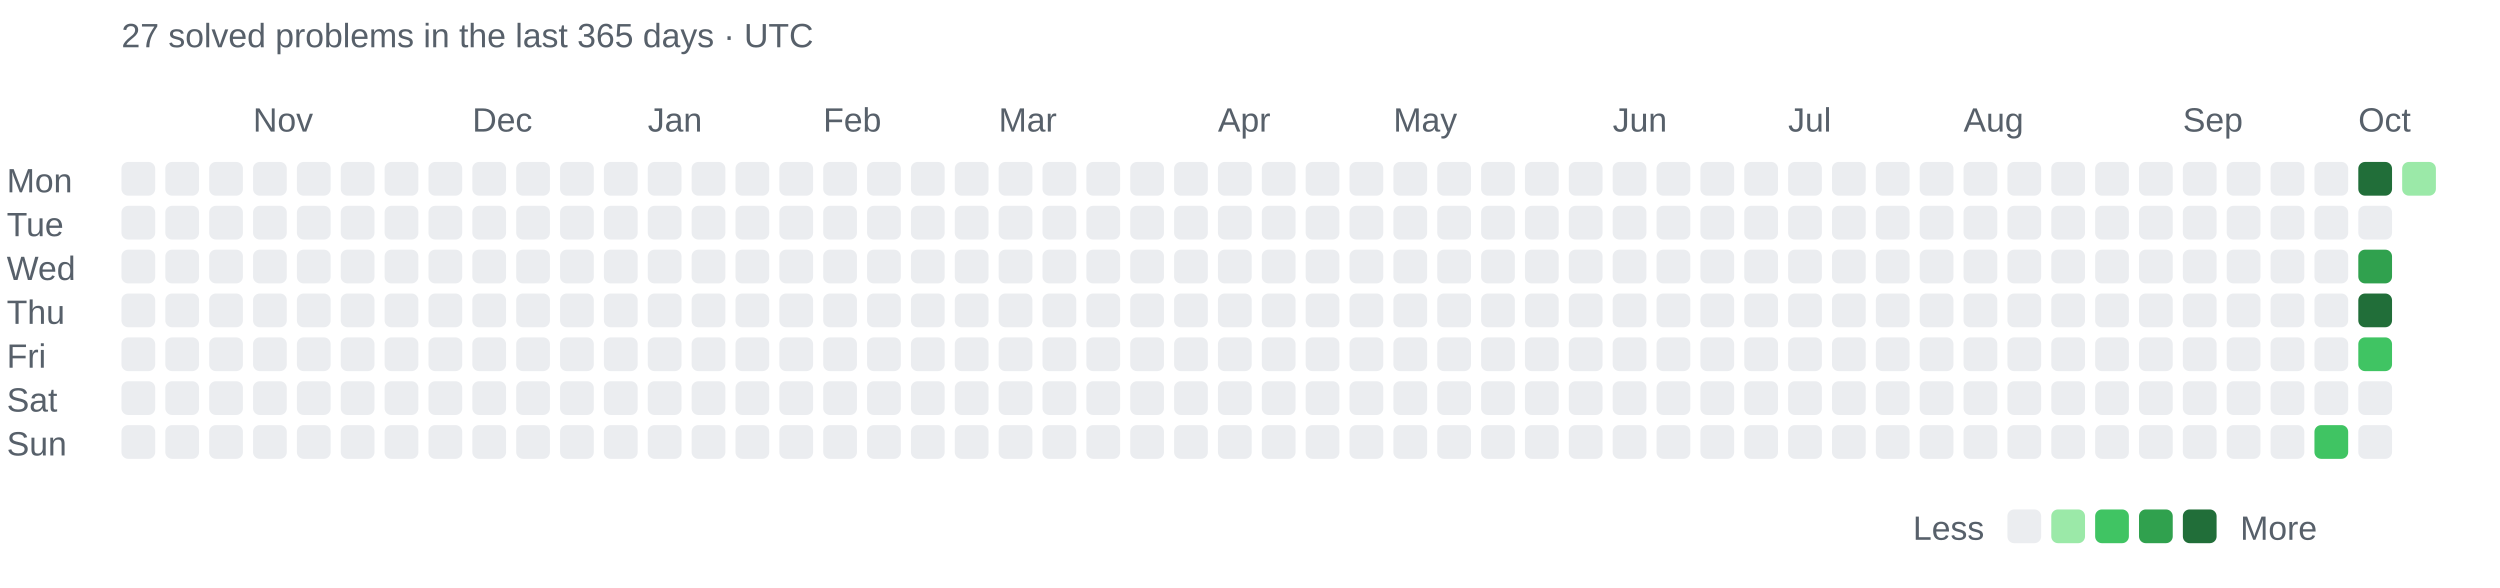
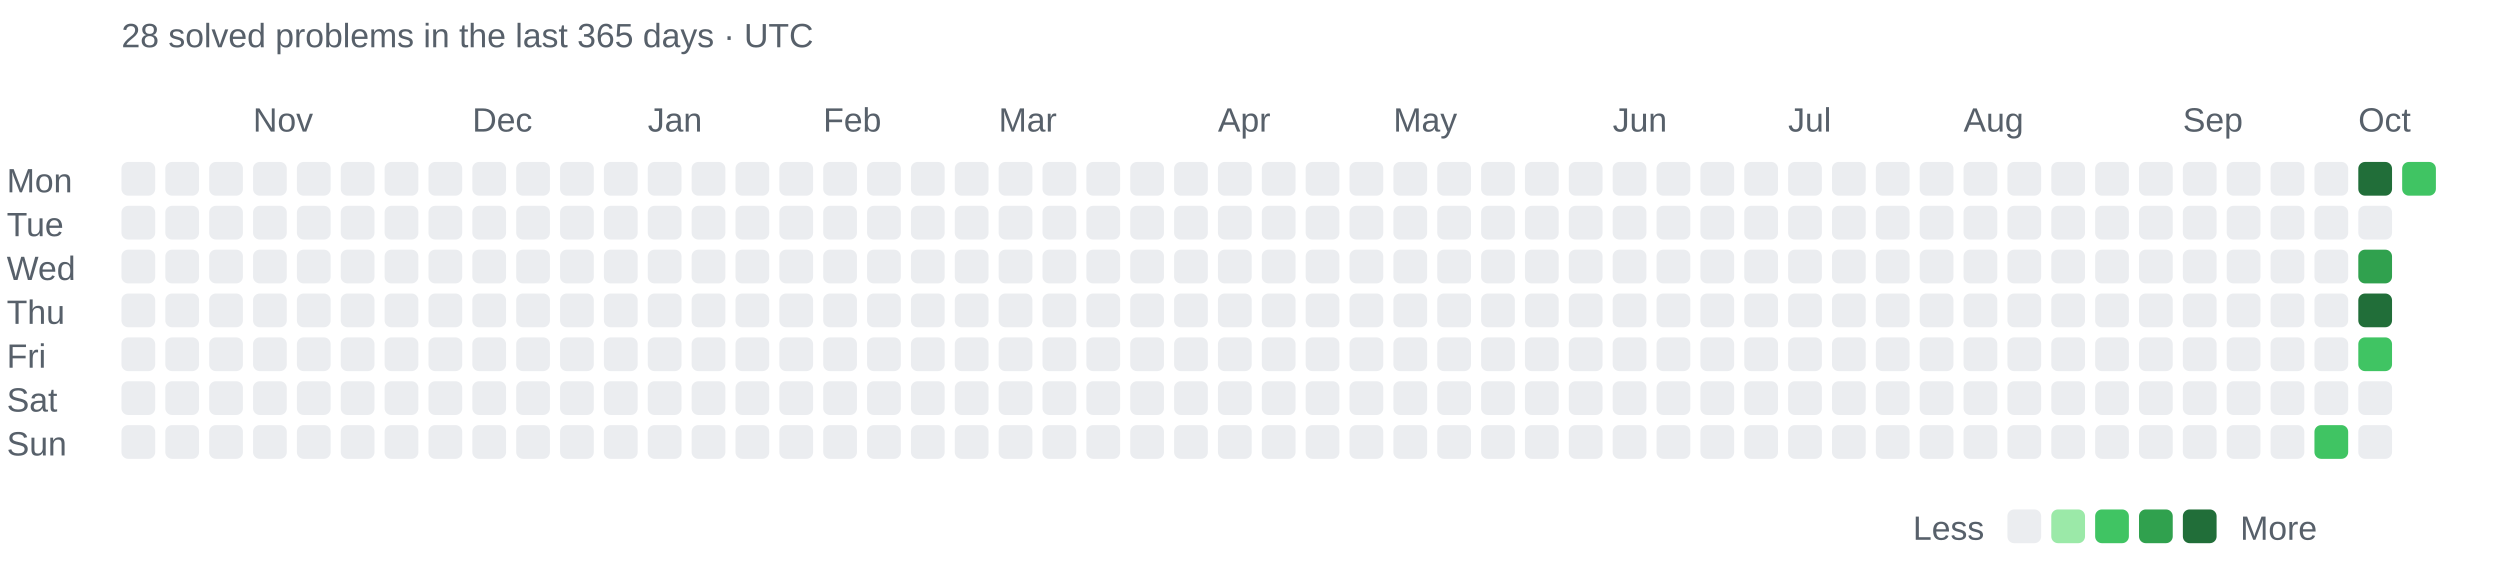
<svg xmlns="http://www.w3.org/2000/svg" width="741" height="174" viewBox="0 0 741 174" role="img" aria-labelledby="title description">
  <g font-family="Arial, sans-serif" font-size="10" fill="#57606a">
-     <text x="36" y="14">27 solved problems in the last 365 days · UTC</text>
+     <text x="36" y="14">28 solved problems in the last 365 days · UTC</text>
    <text x="2" y="57">Mon</text>
    <text x="2" y="70">Tue</text>
    <text x="2" y="83">Wed</text>
    <text x="2" y="96">Thu</text>
    <text x="2" y="109">Fri</text>
    <text x="2" y="122">Sat</text>
    <text x="2" y="135">Sun</text>
    <rect x="36" y="48" width="10" height="10" rx="2" fill="#ebedf0" data-date="2025-10-06" data-count="0" />
    <rect x="36" y="61" width="10" height="10" rx="2" fill="#ebedf0" data-date="2025-10-07" data-count="0" />
    <rect x="36" y="74" width="10" height="10" rx="2" fill="#ebedf0" data-date="2025-10-08" data-count="0" />
    <rect x="36" y="87" width="10" height="10" rx="2" fill="#ebedf0" data-date="2025-10-09" data-count="0" />
    <rect x="36" y="100" width="10" height="10" rx="2" fill="#ebedf0" data-date="2025-10-10" data-count="0" />
    <rect x="36" y="113" width="10" height="10" rx="2" fill="#ebedf0" data-date="2025-10-11" data-count="0" />
    <rect x="36" y="126" width="10" height="10" rx="2" fill="#ebedf0" data-date="2025-10-12" data-count="0" />
    <rect x="49" y="48" width="10" height="10" rx="2" fill="#ebedf0" data-date="2025-10-13" data-count="0" />
    <rect x="49" y="61" width="10" height="10" rx="2" fill="#ebedf0" data-date="2025-10-14" data-count="0" />
    <rect x="49" y="74" width="10" height="10" rx="2" fill="#ebedf0" data-date="2025-10-15" data-count="0" />
    <rect x="49" y="87" width="10" height="10" rx="2" fill="#ebedf0" data-date="2025-10-16" data-count="0" />
    <rect x="49" y="100" width="10" height="10" rx="2" fill="#ebedf0" data-date="2025-10-17" data-count="0" />
    <rect x="49" y="113" width="10" height="10" rx="2" fill="#ebedf0" data-date="2025-10-18" data-count="0" />
    <rect x="49" y="126" width="10" height="10" rx="2" fill="#ebedf0" data-date="2025-10-19" data-count="0" />
    <rect x="62" y="48" width="10" height="10" rx="2" fill="#ebedf0" data-date="2025-10-20" data-count="0" />
    <rect x="62" y="61" width="10" height="10" rx="2" fill="#ebedf0" data-date="2025-10-21" data-count="0" />
    <rect x="62" y="74" width="10" height="10" rx="2" fill="#ebedf0" data-date="2025-10-22" data-count="0" />
    <rect x="62" y="87" width="10" height="10" rx="2" fill="#ebedf0" data-date="2025-10-23" data-count="0" />
    <rect x="62" y="100" width="10" height="10" rx="2" fill="#ebedf0" data-date="2025-10-24" data-count="0" />
    <rect x="62" y="113" width="10" height="10" rx="2" fill="#ebedf0" data-date="2025-10-25" data-count="0" />
    <rect x="62" y="126" width="10" height="10" rx="2" fill="#ebedf0" data-date="2025-10-26" data-count="0" />
    <rect x="75" y="48" width="10" height="10" rx="2" fill="#ebedf0" data-date="2025-10-27" data-count="0" />
    <rect x="75" y="61" width="10" height="10" rx="2" fill="#ebedf0" data-date="2025-10-28" data-count="0" />
    <rect x="75" y="74" width="10" height="10" rx="2" fill="#ebedf0" data-date="2025-10-29" data-count="0" />
    <rect x="75" y="87" width="10" height="10" rx="2" fill="#ebedf0" data-date="2025-10-30" data-count="0" />
    <rect x="75" y="100" width="10" height="10" rx="2" fill="#ebedf0" data-date="2025-10-31" data-count="0" />
    <text x="75" y="39">Nov</text>
    <rect x="75" y="113" width="10" height="10" rx="2" fill="#ebedf0" data-date="2025-11-01" data-count="0" />
    <rect x="75" y="126" width="10" height="10" rx="2" fill="#ebedf0" data-date="2025-11-02" data-count="0" />
    <rect x="88" y="48" width="10" height="10" rx="2" fill="#ebedf0" data-date="2025-11-03" data-count="0" />
    <rect x="88" y="61" width="10" height="10" rx="2" fill="#ebedf0" data-date="2025-11-04" data-count="0" />
    <rect x="88" y="74" width="10" height="10" rx="2" fill="#ebedf0" data-date="2025-11-05" data-count="0" />
    <rect x="88" y="87" width="10" height="10" rx="2" fill="#ebedf0" data-date="2025-11-06" data-count="0" />
    <rect x="88" y="100" width="10" height="10" rx="2" fill="#ebedf0" data-date="2025-11-07" data-count="0" />
    <rect x="88" y="113" width="10" height="10" rx="2" fill="#ebedf0" data-date="2025-11-08" data-count="0" />
    <rect x="88" y="126" width="10" height="10" rx="2" fill="#ebedf0" data-date="2025-11-09" data-count="0" />
    <rect x="101" y="48" width="10" height="10" rx="2" fill="#ebedf0" data-date="2025-11-10" data-count="0" />
    <rect x="101" y="61" width="10" height="10" rx="2" fill="#ebedf0" data-date="2025-11-11" data-count="0" />
    <rect x="101" y="74" width="10" height="10" rx="2" fill="#ebedf0" data-date="2025-11-12" data-count="0" />
    <rect x="101" y="87" width="10" height="10" rx="2" fill="#ebedf0" data-date="2025-11-13" data-count="0" />
    <rect x="101" y="100" width="10" height="10" rx="2" fill="#ebedf0" data-date="2025-11-14" data-count="0" />
    <rect x="101" y="113" width="10" height="10" rx="2" fill="#ebedf0" data-date="2025-11-15" data-count="0" />
    <rect x="101" y="126" width="10" height="10" rx="2" fill="#ebedf0" data-date="2025-11-16" data-count="0" />
    <rect x="114" y="48" width="10" height="10" rx="2" fill="#ebedf0" data-date="2025-11-17" data-count="0" />
    <rect x="114" y="61" width="10" height="10" rx="2" fill="#ebedf0" data-date="2025-11-18" data-count="0" />
    <rect x="114" y="74" width="10" height="10" rx="2" fill="#ebedf0" data-date="2025-11-19" data-count="0" />
    <rect x="114" y="87" width="10" height="10" rx="2" fill="#ebedf0" data-date="2025-11-20" data-count="0" />
    <rect x="114" y="100" width="10" height="10" rx="2" fill="#ebedf0" data-date="2025-11-21" data-count="0" />
    <rect x="114" y="113" width="10" height="10" rx="2" fill="#ebedf0" data-date="2025-11-22" data-count="0" />
    <rect x="114" y="126" width="10" height="10" rx="2" fill="#ebedf0" data-date="2025-11-23" data-count="0" />
    <rect x="127" y="48" width="10" height="10" rx="2" fill="#ebedf0" data-date="2025-11-24" data-count="0" />
    <rect x="127" y="61" width="10" height="10" rx="2" fill="#ebedf0" data-date="2025-11-25" data-count="0" />
    <rect x="127" y="74" width="10" height="10" rx="2" fill="#ebedf0" data-date="2025-11-26" data-count="0" />
    <rect x="127" y="87" width="10" height="10" rx="2" fill="#ebedf0" data-date="2025-11-27" data-count="0" />
    <rect x="127" y="100" width="10" height="10" rx="2" fill="#ebedf0" data-date="2025-11-28" data-count="0" />
    <rect x="127" y="113" width="10" height="10" rx="2" fill="#ebedf0" data-date="2025-11-29" data-count="0" />
    <rect x="127" y="126" width="10" height="10" rx="2" fill="#ebedf0" data-date="2025-11-30" data-count="0" />
    <text x="140" y="39">Dec</text>
    <rect x="140" y="48" width="10" height="10" rx="2" fill="#ebedf0" data-date="2025-12-01" data-count="0" />
    <rect x="140" y="61" width="10" height="10" rx="2" fill="#ebedf0" data-date="2025-12-02" data-count="0" />
    <rect x="140" y="74" width="10" height="10" rx="2" fill="#ebedf0" data-date="2025-12-03" data-count="0" />
    <rect x="140" y="87" width="10" height="10" rx="2" fill="#ebedf0" data-date="2025-12-04" data-count="0" />
    <rect x="140" y="100" width="10" height="10" rx="2" fill="#ebedf0" data-date="2025-12-05" data-count="0" />
    <rect x="140" y="113" width="10" height="10" rx="2" fill="#ebedf0" data-date="2025-12-06" data-count="0" />
    <rect x="140" y="126" width="10" height="10" rx="2" fill="#ebedf0" data-date="2025-12-07" data-count="0" />
    <rect x="153" y="48" width="10" height="10" rx="2" fill="#ebedf0" data-date="2025-12-08" data-count="0" />
    <rect x="153" y="61" width="10" height="10" rx="2" fill="#ebedf0" data-date="2025-12-09" data-count="0" />
    <rect x="153" y="74" width="10" height="10" rx="2" fill="#ebedf0" data-date="2025-12-10" data-count="0" />
    <rect x="153" y="87" width="10" height="10" rx="2" fill="#ebedf0" data-date="2025-12-11" data-count="0" />
    <rect x="153" y="100" width="10" height="10" rx="2" fill="#ebedf0" data-date="2025-12-12" data-count="0" />
    <rect x="153" y="113" width="10" height="10" rx="2" fill="#ebedf0" data-date="2025-12-13" data-count="0" />
    <rect x="153" y="126" width="10" height="10" rx="2" fill="#ebedf0" data-date="2025-12-14" data-count="0" />
    <rect x="166" y="48" width="10" height="10" rx="2" fill="#ebedf0" data-date="2025-12-15" data-count="0" />
    <rect x="166" y="61" width="10" height="10" rx="2" fill="#ebedf0" data-date="2025-12-16" data-count="0" />
    <rect x="166" y="74" width="10" height="10" rx="2" fill="#ebedf0" data-date="2025-12-17" data-count="0" />
    <rect x="166" y="87" width="10" height="10" rx="2" fill="#ebedf0" data-date="2025-12-18" data-count="0" />
    <rect x="166" y="100" width="10" height="10" rx="2" fill="#ebedf0" data-date="2025-12-19" data-count="0" />
    <rect x="166" y="113" width="10" height="10" rx="2" fill="#ebedf0" data-date="2025-12-20" data-count="0" />
    <rect x="166" y="126" width="10" height="10" rx="2" fill="#ebedf0" data-date="2025-12-21" data-count="0" />
    <rect x="179" y="48" width="10" height="10" rx="2" fill="#ebedf0" data-date="2025-12-22" data-count="0" />
    <rect x="179" y="61" width="10" height="10" rx="2" fill="#ebedf0" data-date="2025-12-23" data-count="0" />
    <rect x="179" y="74" width="10" height="10" rx="2" fill="#ebedf0" data-date="2025-12-24" data-count="0" />
    <rect x="179" y="87" width="10" height="10" rx="2" fill="#ebedf0" data-date="2025-12-25" data-count="0" />
    <rect x="179" y="100" width="10" height="10" rx="2" fill="#ebedf0" data-date="2025-12-26" data-count="0" />
    <rect x="179" y="113" width="10" height="10" rx="2" fill="#ebedf0" data-date="2025-12-27" data-count="0" />
    <rect x="179" y="126" width="10" height="10" rx="2" fill="#ebedf0" data-date="2025-12-28" data-count="0" />
    <rect x="192" y="48" width="10" height="10" rx="2" fill="#ebedf0" data-date="2025-12-29" data-count="0" />
    <rect x="192" y="61" width="10" height="10" rx="2" fill="#ebedf0" data-date="2025-12-30" data-count="0" />
    <rect x="192" y="74" width="10" height="10" rx="2" fill="#ebedf0" data-date="2025-12-31" data-count="0" />
    <text x="192" y="39">Jan</text>
    <rect x="192" y="87" width="10" height="10" rx="2" fill="#ebedf0" data-date="2026-01-01" data-count="0" />
    <rect x="192" y="100" width="10" height="10" rx="2" fill="#ebedf0" data-date="2026-01-02" data-count="0" />
    <rect x="192" y="113" width="10" height="10" rx="2" fill="#ebedf0" data-date="2026-01-03" data-count="0" />
    <rect x="192" y="126" width="10" height="10" rx="2" fill="#ebedf0" data-date="2026-01-04" data-count="0" />
    <rect x="205" y="48" width="10" height="10" rx="2" fill="#ebedf0" data-date="2026-01-05" data-count="0" />
    <rect x="205" y="61" width="10" height="10" rx="2" fill="#ebedf0" data-date="2026-01-06" data-count="0" />
    <rect x="205" y="74" width="10" height="10" rx="2" fill="#ebedf0" data-date="2026-01-07" data-count="0" />
    <rect x="205" y="87" width="10" height="10" rx="2" fill="#ebedf0" data-date="2026-01-08" data-count="0" />
    <rect x="205" y="100" width="10" height="10" rx="2" fill="#ebedf0" data-date="2026-01-09" data-count="0" />
    <rect x="205" y="113" width="10" height="10" rx="2" fill="#ebedf0" data-date="2026-01-10" data-count="0" />
    <rect x="205" y="126" width="10" height="10" rx="2" fill="#ebedf0" data-date="2026-01-11" data-count="0" />
    <rect x="218" y="48" width="10" height="10" rx="2" fill="#ebedf0" data-date="2026-01-12" data-count="0" />
    <rect x="218" y="61" width="10" height="10" rx="2" fill="#ebedf0" data-date="2026-01-13" data-count="0" />
    <rect x="218" y="74" width="10" height="10" rx="2" fill="#ebedf0" data-date="2026-01-14" data-count="0" />
    <rect x="218" y="87" width="10" height="10" rx="2" fill="#ebedf0" data-date="2026-01-15" data-count="0" />
    <rect x="218" y="100" width="10" height="10" rx="2" fill="#ebedf0" data-date="2026-01-16" data-count="0" />
    <rect x="218" y="113" width="10" height="10" rx="2" fill="#ebedf0" data-date="2026-01-17" data-count="0" />
    <rect x="218" y="126" width="10" height="10" rx="2" fill="#ebedf0" data-date="2026-01-18" data-count="0" />
    <rect x="231" y="48" width="10" height="10" rx="2" fill="#ebedf0" data-date="2026-01-19" data-count="0" />
    <rect x="231" y="61" width="10" height="10" rx="2" fill="#ebedf0" data-date="2026-01-20" data-count="0" />
    <rect x="231" y="74" width="10" height="10" rx="2" fill="#ebedf0" data-date="2026-01-21" data-count="0" />
    <rect x="231" y="87" width="10" height="10" rx="2" fill="#ebedf0" data-date="2026-01-22" data-count="0" />
    <rect x="231" y="100" width="10" height="10" rx="2" fill="#ebedf0" data-date="2026-01-23" data-count="0" />
    <rect x="231" y="113" width="10" height="10" rx="2" fill="#ebedf0" data-date="2026-01-24" data-count="0" />
    <rect x="231" y="126" width="10" height="10" rx="2" fill="#ebedf0" data-date="2026-01-25" data-count="0" />
    <rect x="244" y="48" width="10" height="10" rx="2" fill="#ebedf0" data-date="2026-01-26" data-count="0" />
    <rect x="244" y="61" width="10" height="10" rx="2" fill="#ebedf0" data-date="2026-01-27" data-count="0" />
    <rect x="244" y="74" width="10" height="10" rx="2" fill="#ebedf0" data-date="2026-01-28" data-count="0" />
    <rect x="244" y="87" width="10" height="10" rx="2" fill="#ebedf0" data-date="2026-01-29" data-count="0" />
    <rect x="244" y="100" width="10" height="10" rx="2" fill="#ebedf0" data-date="2026-01-30" data-count="0" />
    <rect x="244" y="113" width="10" height="10" rx="2" fill="#ebedf0" data-date="2026-01-31" data-count="0" />
    <text x="244" y="39">Feb</text>
    <rect x="244" y="126" width="10" height="10" rx="2" fill="#ebedf0" data-date="2026-02-01" data-count="0" />
    <rect x="257" y="48" width="10" height="10" rx="2" fill="#ebedf0" data-date="2026-02-02" data-count="0" />
    <rect x="257" y="61" width="10" height="10" rx="2" fill="#ebedf0" data-date="2026-02-03" data-count="0" />
    <rect x="257" y="74" width="10" height="10" rx="2" fill="#ebedf0" data-date="2026-02-04" data-count="0" />
    <rect x="257" y="87" width="10" height="10" rx="2" fill="#ebedf0" data-date="2026-02-05" data-count="0" />
    <rect x="257" y="100" width="10" height="10" rx="2" fill="#ebedf0" data-date="2026-02-06" data-count="0" />
    <rect x="257" y="113" width="10" height="10" rx="2" fill="#ebedf0" data-date="2026-02-07" data-count="0" />
    <rect x="257" y="126" width="10" height="10" rx="2" fill="#ebedf0" data-date="2026-02-08" data-count="0" />
    <rect x="270" y="48" width="10" height="10" rx="2" fill="#ebedf0" data-date="2026-02-09" data-count="0" />
    <rect x="270" y="61" width="10" height="10" rx="2" fill="#ebedf0" data-date="2026-02-10" data-count="0" />
    <rect x="270" y="74" width="10" height="10" rx="2" fill="#ebedf0" data-date="2026-02-11" data-count="0" />
    <rect x="270" y="87" width="10" height="10" rx="2" fill="#ebedf0" data-date="2026-02-12" data-count="0" />
    <rect x="270" y="100" width="10" height="10" rx="2" fill="#ebedf0" data-date="2026-02-13" data-count="0" />
    <rect x="270" y="113" width="10" height="10" rx="2" fill="#ebedf0" data-date="2026-02-14" data-count="0" />
    <rect x="270" y="126" width="10" height="10" rx="2" fill="#ebedf0" data-date="2026-02-15" data-count="0" />
    <rect x="283" y="48" width="10" height="10" rx="2" fill="#ebedf0" data-date="2026-02-16" data-count="0" />
    <rect x="283" y="61" width="10" height="10" rx="2" fill="#ebedf0" data-date="2026-02-17" data-count="0" />
    <rect x="283" y="74" width="10" height="10" rx="2" fill="#ebedf0" data-date="2026-02-18" data-count="0" />
    <rect x="283" y="87" width="10" height="10" rx="2" fill="#ebedf0" data-date="2026-02-19" data-count="0" />
    <rect x="283" y="100" width="10" height="10" rx="2" fill="#ebedf0" data-date="2026-02-20" data-count="0" />
    <rect x="283" y="113" width="10" height="10" rx="2" fill="#ebedf0" data-date="2026-02-21" data-count="0" />
    <rect x="283" y="126" width="10" height="10" rx="2" fill="#ebedf0" data-date="2026-02-22" data-count="0" />
    <rect x="296" y="48" width="10" height="10" rx="2" fill="#ebedf0" data-date="2026-02-23" data-count="0" />
    <rect x="296" y="61" width="10" height="10" rx="2" fill="#ebedf0" data-date="2026-02-24" data-count="0" />
    <rect x="296" y="74" width="10" height="10" rx="2" fill="#ebedf0" data-date="2026-02-25" data-count="0" />
    <rect x="296" y="87" width="10" height="10" rx="2" fill="#ebedf0" data-date="2026-02-26" data-count="0" />
    <rect x="296" y="100" width="10" height="10" rx="2" fill="#ebedf0" data-date="2026-02-27" data-count="0" />
    <rect x="296" y="113" width="10" height="10" rx="2" fill="#ebedf0" data-date="2026-02-28" data-count="0" />
    <text x="296" y="39">Mar</text>
    <rect x="296" y="126" width="10" height="10" rx="2" fill="#ebedf0" data-date="2026-03-01" data-count="0" />
    <rect x="309" y="48" width="10" height="10" rx="2" fill="#ebedf0" data-date="2026-03-02" data-count="0" />
    <rect x="309" y="61" width="10" height="10" rx="2" fill="#ebedf0" data-date="2026-03-03" data-count="0" />
    <rect x="309" y="74" width="10" height="10" rx="2" fill="#ebedf0" data-date="2026-03-04" data-count="0" />
    <rect x="309" y="87" width="10" height="10" rx="2" fill="#ebedf0" data-date="2026-03-05" data-count="0" />
    <rect x="309" y="100" width="10" height="10" rx="2" fill="#ebedf0" data-date="2026-03-06" data-count="0" />
    <rect x="309" y="113" width="10" height="10" rx="2" fill="#ebedf0" data-date="2026-03-07" data-count="0" />
    <rect x="309" y="126" width="10" height="10" rx="2" fill="#ebedf0" data-date="2026-03-08" data-count="0" />
    <rect x="322" y="48" width="10" height="10" rx="2" fill="#ebedf0" data-date="2026-03-09" data-count="0" />
    <rect x="322" y="61" width="10" height="10" rx="2" fill="#ebedf0" data-date="2026-03-10" data-count="0" />
    <rect x="322" y="74" width="10" height="10" rx="2" fill="#ebedf0" data-date="2026-03-11" data-count="0" />
    <rect x="322" y="87" width="10" height="10" rx="2" fill="#ebedf0" data-date="2026-03-12" data-count="0" />
    <rect x="322" y="100" width="10" height="10" rx="2" fill="#ebedf0" data-date="2026-03-13" data-count="0" />
    <rect x="322" y="113" width="10" height="10" rx="2" fill="#ebedf0" data-date="2026-03-14" data-count="0" />
    <rect x="322" y="126" width="10" height="10" rx="2" fill="#ebedf0" data-date="2026-03-15" data-count="0" />
    <rect x="335" y="48" width="10" height="10" rx="2" fill="#ebedf0" data-date="2026-03-16" data-count="0" />
    <rect x="335" y="61" width="10" height="10" rx="2" fill="#ebedf0" data-date="2026-03-17" data-count="0" />
    <rect x="335" y="74" width="10" height="10" rx="2" fill="#ebedf0" data-date="2026-03-18" data-count="0" />
    <rect x="335" y="87" width="10" height="10" rx="2" fill="#ebedf0" data-date="2026-03-19" data-count="0" />
    <rect x="335" y="100" width="10" height="10" rx="2" fill="#ebedf0" data-date="2026-03-20" data-count="0" />
    <rect x="335" y="113" width="10" height="10" rx="2" fill="#ebedf0" data-date="2026-03-21" data-count="0" />
    <rect x="335" y="126" width="10" height="10" rx="2" fill="#ebedf0" data-date="2026-03-22" data-count="0" />
    <rect x="348" y="48" width="10" height="10" rx="2" fill="#ebedf0" data-date="2026-03-23" data-count="0" />
    <rect x="348" y="61" width="10" height="10" rx="2" fill="#ebedf0" data-date="2026-03-24" data-count="0" />
    <rect x="348" y="74" width="10" height="10" rx="2" fill="#ebedf0" data-date="2026-03-25" data-count="0" />
    <rect x="348" y="87" width="10" height="10" rx="2" fill="#ebedf0" data-date="2026-03-26" data-count="0" />
    <rect x="348" y="100" width="10" height="10" rx="2" fill="#ebedf0" data-date="2026-03-27" data-count="0" />
    <rect x="348" y="113" width="10" height="10" rx="2" fill="#ebedf0" data-date="2026-03-28" data-count="0" />
    <rect x="348" y="126" width="10" height="10" rx="2" fill="#ebedf0" data-date="2026-03-29" data-count="0" />
    <rect x="361" y="48" width="10" height="10" rx="2" fill="#ebedf0" data-date="2026-03-30" data-count="0" />
    <rect x="361" y="61" width="10" height="10" rx="2" fill="#ebedf0" data-date="2026-03-31" data-count="0" />
    <text x="361" y="39">Apr</text>
    <rect x="361" y="74" width="10" height="10" rx="2" fill="#ebedf0" data-date="2026-04-01" data-count="0" />
    <rect x="361" y="87" width="10" height="10" rx="2" fill="#ebedf0" data-date="2026-04-02" data-count="0" />
    <rect x="361" y="100" width="10" height="10" rx="2" fill="#ebedf0" data-date="2026-04-03" data-count="0" />
    <rect x="361" y="113" width="10" height="10" rx="2" fill="#ebedf0" data-date="2026-04-04" data-count="0" />
    <rect x="361" y="126" width="10" height="10" rx="2" fill="#ebedf0" data-date="2026-04-05" data-count="0" />
    <rect x="374" y="48" width="10" height="10" rx="2" fill="#ebedf0" data-date="2026-04-06" data-count="0" />
    <rect x="374" y="61" width="10" height="10" rx="2" fill="#ebedf0" data-date="2026-04-07" data-count="0" />
    <rect x="374" y="74" width="10" height="10" rx="2" fill="#ebedf0" data-date="2026-04-08" data-count="0" />
    <rect x="374" y="87" width="10" height="10" rx="2" fill="#ebedf0" data-date="2026-04-09" data-count="0" />
    <rect x="374" y="100" width="10" height="10" rx="2" fill="#ebedf0" data-date="2026-04-10" data-count="0" />
    <rect x="374" y="113" width="10" height="10" rx="2" fill="#ebedf0" data-date="2026-04-11" data-count="0" />
    <rect x="374" y="126" width="10" height="10" rx="2" fill="#ebedf0" data-date="2026-04-12" data-count="0" />
    <rect x="387" y="48" width="10" height="10" rx="2" fill="#ebedf0" data-date="2026-04-13" data-count="0" />
    <rect x="387" y="61" width="10" height="10" rx="2" fill="#ebedf0" data-date="2026-04-14" data-count="0" />
    <rect x="387" y="74" width="10" height="10" rx="2" fill="#ebedf0" data-date="2026-04-15" data-count="0" />
    <rect x="387" y="87" width="10" height="10" rx="2" fill="#ebedf0" data-date="2026-04-16" data-count="0" />
    <rect x="387" y="100" width="10" height="10" rx="2" fill="#ebedf0" data-date="2026-04-17" data-count="0" />
    <rect x="387" y="113" width="10" height="10" rx="2" fill="#ebedf0" data-date="2026-04-18" data-count="0" />
    <rect x="387" y="126" width="10" height="10" rx="2" fill="#ebedf0" data-date="2026-04-19" data-count="0" />
    <rect x="400" y="48" width="10" height="10" rx="2" fill="#ebedf0" data-date="2026-04-20" data-count="0" />
    <rect x="400" y="61" width="10" height="10" rx="2" fill="#ebedf0" data-date="2026-04-21" data-count="0" />
    <rect x="400" y="74" width="10" height="10" rx="2" fill="#ebedf0" data-date="2026-04-22" data-count="0" />
    <rect x="400" y="87" width="10" height="10" rx="2" fill="#ebedf0" data-date="2026-04-23" data-count="0" />
    <rect x="400" y="100" width="10" height="10" rx="2" fill="#ebedf0" data-date="2026-04-24" data-count="0" />
    <rect x="400" y="113" width="10" height="10" rx="2" fill="#ebedf0" data-date="2026-04-25" data-count="0" />
    <rect x="400" y="126" width="10" height="10" rx="2" fill="#ebedf0" data-date="2026-04-26" data-count="0" />
    <rect x="413" y="48" width="10" height="10" rx="2" fill="#ebedf0" data-date="2026-04-27" data-count="0" />
    <rect x="413" y="61" width="10" height="10" rx="2" fill="#ebedf0" data-date="2026-04-28" data-count="0" />
    <rect x="413" y="74" width="10" height="10" rx="2" fill="#ebedf0" data-date="2026-04-29" data-count="0" />
    <rect x="413" y="87" width="10" height="10" rx="2" fill="#ebedf0" data-date="2026-04-30" data-count="0" />
    <text x="413" y="39">May</text>
    <rect x="413" y="100" width="10" height="10" rx="2" fill="#ebedf0" data-date="2026-05-01" data-count="0" />
    <rect x="413" y="113" width="10" height="10" rx="2" fill="#ebedf0" data-date="2026-05-02" data-count="0" />
    <rect x="413" y="126" width="10" height="10" rx="2" fill="#ebedf0" data-date="2026-05-03" data-count="0" />
    <rect x="426" y="48" width="10" height="10" rx="2" fill="#ebedf0" data-date="2026-05-04" data-count="0" />
    <rect x="426" y="61" width="10" height="10" rx="2" fill="#ebedf0" data-date="2026-05-05" data-count="0" />
    <rect x="426" y="74" width="10" height="10" rx="2" fill="#ebedf0" data-date="2026-05-06" data-count="0" />
    <rect x="426" y="87" width="10" height="10" rx="2" fill="#ebedf0" data-date="2026-05-07" data-count="0" />
    <rect x="426" y="100" width="10" height="10" rx="2" fill="#ebedf0" data-date="2026-05-08" data-count="0" />
    <rect x="426" y="113" width="10" height="10" rx="2" fill="#ebedf0" data-date="2026-05-09" data-count="0" />
    <rect x="426" y="126" width="10" height="10" rx="2" fill="#ebedf0" data-date="2026-05-10" data-count="0" />
    <rect x="439" y="48" width="10" height="10" rx="2" fill="#ebedf0" data-date="2026-05-11" data-count="0" />
    <rect x="439" y="61" width="10" height="10" rx="2" fill="#ebedf0" data-date="2026-05-12" data-count="0" />
    <rect x="439" y="74" width="10" height="10" rx="2" fill="#ebedf0" data-date="2026-05-13" data-count="0" />
    <rect x="439" y="87" width="10" height="10" rx="2" fill="#ebedf0" data-date="2026-05-14" data-count="0" />
    <rect x="439" y="100" width="10" height="10" rx="2" fill="#ebedf0" data-date="2026-05-15" data-count="0" />
    <rect x="439" y="113" width="10" height="10" rx="2" fill="#ebedf0" data-date="2026-05-16" data-count="0" />
    <rect x="439" y="126" width="10" height="10" rx="2" fill="#ebedf0" data-date="2026-05-17" data-count="0" />
    <rect x="452" y="48" width="10" height="10" rx="2" fill="#ebedf0" data-date="2026-05-18" data-count="0" />
    <rect x="452" y="61" width="10" height="10" rx="2" fill="#ebedf0" data-date="2026-05-19" data-count="0" />
    <rect x="452" y="74" width="10" height="10" rx="2" fill="#ebedf0" data-date="2026-05-20" data-count="0" />
    <rect x="452" y="87" width="10" height="10" rx="2" fill="#ebedf0" data-date="2026-05-21" data-count="0" />
    <rect x="452" y="100" width="10" height="10" rx="2" fill="#ebedf0" data-date="2026-05-22" data-count="0" />
    <rect x="452" y="113" width="10" height="10" rx="2" fill="#ebedf0" data-date="2026-05-23" data-count="0" />
    <rect x="452" y="126" width="10" height="10" rx="2" fill="#ebedf0" data-date="2026-05-24" data-count="0" />
    <rect x="465" y="48" width="10" height="10" rx="2" fill="#ebedf0" data-date="2026-05-25" data-count="0" />
    <rect x="465" y="61" width="10" height="10" rx="2" fill="#ebedf0" data-date="2026-05-26" data-count="0" />
    <rect x="465" y="74" width="10" height="10" rx="2" fill="#ebedf0" data-date="2026-05-27" data-count="0" />
    <rect x="465" y="87" width="10" height="10" rx="2" fill="#ebedf0" data-date="2026-05-28" data-count="0" />
    <rect x="465" y="100" width="10" height="10" rx="2" fill="#ebedf0" data-date="2026-05-29" data-count="0" />
    <rect x="465" y="113" width="10" height="10" rx="2" fill="#ebedf0" data-date="2026-05-30" data-count="0" />
    <rect x="465" y="126" width="10" height="10" rx="2" fill="#ebedf0" data-date="2026-05-31" data-count="0" />
    <text x="478" y="39">Jun</text>
    <rect x="478" y="48" width="10" height="10" rx="2" fill="#ebedf0" data-date="2026-06-01" data-count="0" />
    <rect x="478" y="61" width="10" height="10" rx="2" fill="#ebedf0" data-date="2026-06-02" data-count="0" />
    <rect x="478" y="74" width="10" height="10" rx="2" fill="#ebedf0" data-date="2026-06-03" data-count="0" />
    <rect x="478" y="87" width="10" height="10" rx="2" fill="#ebedf0" data-date="2026-06-04" data-count="0" />
    <rect x="478" y="100" width="10" height="10" rx="2" fill="#ebedf0" data-date="2026-06-05" data-count="0" />
    <rect x="478" y="113" width="10" height="10" rx="2" fill="#ebedf0" data-date="2026-06-06" data-count="0" />
    <rect x="478" y="126" width="10" height="10" rx="2" fill="#ebedf0" data-date="2026-06-07" data-count="0" />
    <rect x="491" y="48" width="10" height="10" rx="2" fill="#ebedf0" data-date="2026-06-08" data-count="0" />
    <rect x="491" y="61" width="10" height="10" rx="2" fill="#ebedf0" data-date="2026-06-09" data-count="0" />
    <rect x="491" y="74" width="10" height="10" rx="2" fill="#ebedf0" data-date="2026-06-10" data-count="0" />
    <rect x="491" y="87" width="10" height="10" rx="2" fill="#ebedf0" data-date="2026-06-11" data-count="0" />
    <rect x="491" y="100" width="10" height="10" rx="2" fill="#ebedf0" data-date="2026-06-12" data-count="0" />
    <rect x="491" y="113" width="10" height="10" rx="2" fill="#ebedf0" data-date="2026-06-13" data-count="0" />
    <rect x="491" y="126" width="10" height="10" rx="2" fill="#ebedf0" data-date="2026-06-14" data-count="0" />
    <rect x="504" y="48" width="10" height="10" rx="2" fill="#ebedf0" data-date="2026-06-15" data-count="0" />
    <rect x="504" y="61" width="10" height="10" rx="2" fill="#ebedf0" data-date="2026-06-16" data-count="0" />
    <rect x="504" y="74" width="10" height="10" rx="2" fill="#ebedf0" data-date="2026-06-17" data-count="0" />
    <rect x="504" y="87" width="10" height="10" rx="2" fill="#ebedf0" data-date="2026-06-18" data-count="0" />
    <rect x="504" y="100" width="10" height="10" rx="2" fill="#ebedf0" data-date="2026-06-19" data-count="0" />
    <rect x="504" y="113" width="10" height="10" rx="2" fill="#ebedf0" data-date="2026-06-20" data-count="0" />
    <rect x="504" y="126" width="10" height="10" rx="2" fill="#ebedf0" data-date="2026-06-21" data-count="0" />
    <rect x="517" y="48" width="10" height="10" rx="2" fill="#ebedf0" data-date="2026-06-22" data-count="0" />
    <rect x="517" y="61" width="10" height="10" rx="2" fill="#ebedf0" data-date="2026-06-23" data-count="0" />
    <rect x="517" y="74" width="10" height="10" rx="2" fill="#ebedf0" data-date="2026-06-24" data-count="0" />
    <rect x="517" y="87" width="10" height="10" rx="2" fill="#ebedf0" data-date="2026-06-25" data-count="0" />
    <rect x="517" y="100" width="10" height="10" rx="2" fill="#ebedf0" data-date="2026-06-26" data-count="0" />
    <rect x="517" y="113" width="10" height="10" rx="2" fill="#ebedf0" data-date="2026-06-27" data-count="0" />
    <rect x="517" y="126" width="10" height="10" rx="2" fill="#ebedf0" data-date="2026-06-28" data-count="0" />
    <rect x="530" y="48" width="10" height="10" rx="2" fill="#ebedf0" data-date="2026-06-29" data-count="0" />
    <rect x="530" y="61" width="10" height="10" rx="2" fill="#ebedf0" data-date="2026-06-30" data-count="0" />
    <text x="530" y="39">Jul</text>
    <rect x="530" y="74" width="10" height="10" rx="2" fill="#ebedf0" data-date="2026-07-01" data-count="0" />
    <rect x="530" y="87" width="10" height="10" rx="2" fill="#ebedf0" data-date="2026-07-02" data-count="0" />
    <rect x="530" y="100" width="10" height="10" rx="2" fill="#ebedf0" data-date="2026-07-03" data-count="0" />
    <rect x="530" y="113" width="10" height="10" rx="2" fill="#ebedf0" data-date="2026-07-04" data-count="0" />
    <rect x="530" y="126" width="10" height="10" rx="2" fill="#ebedf0" data-date="2026-07-05" data-count="0" />
    <rect x="543" y="48" width="10" height="10" rx="2" fill="#ebedf0" data-date="2026-07-06" data-count="0" />
    <rect x="543" y="61" width="10" height="10" rx="2" fill="#ebedf0" data-date="2026-07-07" data-count="0" />
    <rect x="543" y="74" width="10" height="10" rx="2" fill="#ebedf0" data-date="2026-07-08" data-count="0" />
    <rect x="543" y="87" width="10" height="10" rx="2" fill="#ebedf0" data-date="2026-07-09" data-count="0" />
    <rect x="543" y="100" width="10" height="10" rx="2" fill="#ebedf0" data-date="2026-07-10" data-count="0" />
    <rect x="543" y="113" width="10" height="10" rx="2" fill="#ebedf0" data-date="2026-07-11" data-count="0" />
    <rect x="543" y="126" width="10" height="10" rx="2" fill="#ebedf0" data-date="2026-07-12" data-count="0" />
    <rect x="556" y="48" width="10" height="10" rx="2" fill="#ebedf0" data-date="2026-07-13" data-count="0" />
    <rect x="556" y="61" width="10" height="10" rx="2" fill="#ebedf0" data-date="2026-07-14" data-count="0" />
    <rect x="556" y="74" width="10" height="10" rx="2" fill="#ebedf0" data-date="2026-07-15" data-count="0" />
    <rect x="556" y="87" width="10" height="10" rx="2" fill="#ebedf0" data-date="2026-07-16" data-count="0" />
    <rect x="556" y="100" width="10" height="10" rx="2" fill="#ebedf0" data-date="2026-07-17" data-count="0" />
    <rect x="556" y="113" width="10" height="10" rx="2" fill="#ebedf0" data-date="2026-07-18" data-count="0" />
    <rect x="556" y="126" width="10" height="10" rx="2" fill="#ebedf0" data-date="2026-07-19" data-count="0" />
    <rect x="569" y="48" width="10" height="10" rx="2" fill="#ebedf0" data-date="2026-07-20" data-count="0" />
    <rect x="569" y="61" width="10" height="10" rx="2" fill="#ebedf0" data-date="2026-07-21" data-count="0" />
    <rect x="569" y="74" width="10" height="10" rx="2" fill="#ebedf0" data-date="2026-07-22" data-count="0" />
    <rect x="569" y="87" width="10" height="10" rx="2" fill="#ebedf0" data-date="2026-07-23" data-count="0" />
    <rect x="569" y="100" width="10" height="10" rx="2" fill="#ebedf0" data-date="2026-07-24" data-count="0" />
    <rect x="569" y="113" width="10" height="10" rx="2" fill="#ebedf0" data-date="2026-07-25" data-count="0" />
    <rect x="569" y="126" width="10" height="10" rx="2" fill="#ebedf0" data-date="2026-07-26" data-count="0" />
    <rect x="582" y="48" width="10" height="10" rx="2" fill="#ebedf0" data-date="2026-07-27" data-count="0" />
    <rect x="582" y="61" width="10" height="10" rx="2" fill="#ebedf0" data-date="2026-07-28" data-count="0" />
    <rect x="582" y="74" width="10" height="10" rx="2" fill="#ebedf0" data-date="2026-07-29" data-count="0" />
    <rect x="582" y="87" width="10" height="10" rx="2" fill="#ebedf0" data-date="2026-07-30" data-count="0" />
    <rect x="582" y="100" width="10" height="10" rx="2" fill="#ebedf0" data-date="2026-07-31" data-count="0" />
    <text x="582" y="39">Aug</text>
    <rect x="582" y="113" width="10" height="10" rx="2" fill="#ebedf0" data-date="2026-08-01" data-count="0" />
    <rect x="582" y="126" width="10" height="10" rx="2" fill="#ebedf0" data-date="2026-08-02" data-count="0" />
    <rect x="595" y="48" width="10" height="10" rx="2" fill="#ebedf0" data-date="2026-08-03" data-count="0" />
    <rect x="595" y="61" width="10" height="10" rx="2" fill="#ebedf0" data-date="2026-08-04" data-count="0" />
    <rect x="595" y="74" width="10" height="10" rx="2" fill="#ebedf0" data-date="2026-08-05" data-count="0" />
    <rect x="595" y="87" width="10" height="10" rx="2" fill="#ebedf0" data-date="2026-08-06" data-count="0" />
    <rect x="595" y="100" width="10" height="10" rx="2" fill="#ebedf0" data-date="2026-08-07" data-count="0" />
    <rect x="595" y="113" width="10" height="10" rx="2" fill="#ebedf0" data-date="2026-08-08" data-count="0" />
    <rect x="595" y="126" width="10" height="10" rx="2" fill="#ebedf0" data-date="2026-08-09" data-count="0" />
    <rect x="608" y="48" width="10" height="10" rx="2" fill="#ebedf0" data-date="2026-08-10" data-count="0" />
    <rect x="608" y="61" width="10" height="10" rx="2" fill="#ebedf0" data-date="2026-08-11" data-count="0" />
    <rect x="608" y="74" width="10" height="10" rx="2" fill="#ebedf0" data-date="2026-08-12" data-count="0" />
    <rect x="608" y="87" width="10" height="10" rx="2" fill="#ebedf0" data-date="2026-08-13" data-count="0" />
    <rect x="608" y="100" width="10" height="10" rx="2" fill="#ebedf0" data-date="2026-08-14" data-count="0" />
    <rect x="608" y="113" width="10" height="10" rx="2" fill="#ebedf0" data-date="2026-08-15" data-count="0" />
    <rect x="608" y="126" width="10" height="10" rx="2" fill="#ebedf0" data-date="2026-08-16" data-count="0" />
    <rect x="621" y="48" width="10" height="10" rx="2" fill="#ebedf0" data-date="2026-08-17" data-count="0" />
    <rect x="621" y="61" width="10" height="10" rx="2" fill="#ebedf0" data-date="2026-08-18" data-count="0" />
    <rect x="621" y="74" width="10" height="10" rx="2" fill="#ebedf0" data-date="2026-08-19" data-count="0" />
    <rect x="621" y="87" width="10" height="10" rx="2" fill="#ebedf0" data-date="2026-08-20" data-count="0" />
    <rect x="621" y="100" width="10" height="10" rx="2" fill="#ebedf0" data-date="2026-08-21" data-count="0" />
    <rect x="621" y="113" width="10" height="10" rx="2" fill="#ebedf0" data-date="2026-08-22" data-count="0" />
    <rect x="621" y="126" width="10" height="10" rx="2" fill="#ebedf0" data-date="2026-08-23" data-count="0" />
    <rect x="634" y="48" width="10" height="10" rx="2" fill="#ebedf0" data-date="2026-08-24" data-count="0" />
    <rect x="634" y="61" width="10" height="10" rx="2" fill="#ebedf0" data-date="2026-08-25" data-count="0" />
    <rect x="634" y="74" width="10" height="10" rx="2" fill="#ebedf0" data-date="2026-08-26" data-count="0" />
    <rect x="634" y="87" width="10" height="10" rx="2" fill="#ebedf0" data-date="2026-08-27" data-count="0" />
    <rect x="634" y="100" width="10" height="10" rx="2" fill="#ebedf0" data-date="2026-08-28" data-count="0" />
    <rect x="634" y="113" width="10" height="10" rx="2" fill="#ebedf0" data-date="2026-08-29" data-count="0" />
    <rect x="634" y="126" width="10" height="10" rx="2" fill="#ebedf0" data-date="2026-08-30" data-count="0" />
    <rect x="647" y="48" width="10" height="10" rx="2" fill="#ebedf0" data-date="2026-08-31" data-count="0" />
    <text x="647" y="39">Sep</text>
    <rect x="647" y="61" width="10" height="10" rx="2" fill="#ebedf0" data-date="2026-09-01" data-count="0" />
    <rect x="647" y="74" width="10" height="10" rx="2" fill="#ebedf0" data-date="2026-09-02" data-count="0" />
    <rect x="647" y="87" width="10" height="10" rx="2" fill="#ebedf0" data-date="2026-09-03" data-count="0" />
    <rect x="647" y="100" width="10" height="10" rx="2" fill="#ebedf0" data-date="2026-09-04" data-count="0" />
    <rect x="647" y="113" width="10" height="10" rx="2" fill="#ebedf0" data-date="2026-09-05" data-count="0" />
    <rect x="647" y="126" width="10" height="10" rx="2" fill="#ebedf0" data-date="2026-09-06" data-count="0" />
    <rect x="660" y="48" width="10" height="10" rx="2" fill="#ebedf0" data-date="2026-09-07" data-count="0" />
    <rect x="660" y="61" width="10" height="10" rx="2" fill="#ebedf0" data-date="2026-09-08" data-count="0" />
    <rect x="660" y="74" width="10" height="10" rx="2" fill="#ebedf0" data-date="2026-09-09" data-count="0" />
    <rect x="660" y="87" width="10" height="10" rx="2" fill="#ebedf0" data-date="2026-09-10" data-count="0" />
    <rect x="660" y="100" width="10" height="10" rx="2" fill="#ebedf0" data-date="2026-09-11" data-count="0" />
    <rect x="660" y="113" width="10" height="10" rx="2" fill="#ebedf0" data-date="2026-09-12" data-count="0" />
    <rect x="660" y="126" width="10" height="10" rx="2" fill="#ebedf0" data-date="2026-09-13" data-count="0" />
    <rect x="673" y="48" width="10" height="10" rx="2" fill="#ebedf0" data-date="2026-09-14" data-count="0" />
    <rect x="673" y="61" width="10" height="10" rx="2" fill="#ebedf0" data-date="2026-09-15" data-count="0" />
    <rect x="673" y="74" width="10" height="10" rx="2" fill="#ebedf0" data-date="2026-09-16" data-count="0" />
    <rect x="673" y="87" width="10" height="10" rx="2" fill="#ebedf0" data-date="2026-09-17" data-count="0" />
    <rect x="673" y="100" width="10" height="10" rx="2" fill="#ebedf0" data-date="2026-09-18" data-count="0" />
    <rect x="673" y="113" width="10" height="10" rx="2" fill="#ebedf0" data-date="2026-09-19" data-count="0" />
    <rect x="673" y="126" width="10" height="10" rx="2" fill="#ebedf0" data-date="2026-09-20" data-count="0" />
    <rect x="686" y="48" width="10" height="10" rx="2" fill="#ebedf0" data-date="2026-09-21" data-count="0" />
    <rect x="686" y="61" width="10" height="10" rx="2" fill="#ebedf0" data-date="2026-09-22" data-count="0" />
    <rect x="686" y="74" width="10" height="10" rx="2" fill="#ebedf0" data-date="2026-09-23" data-count="0" />
    <rect x="686" y="87" width="10" height="10" rx="2" fill="#ebedf0" data-date="2026-09-24" data-count="0" />
    <rect x="686" y="100" width="10" height="10" rx="2" fill="#ebedf0" data-date="2026-09-25" data-count="0" />
    <rect x="686" y="113" width="10" height="10" rx="2" fill="#ebedf0" data-date="2026-09-26" data-count="0" />
    <rect x="686" y="126" width="10" height="10" rx="2" fill="#40c463" data-date="2026-09-27" data-count="3" />
    <rect x="699" y="48" width="10" height="10" rx="2" fill="#216e39" data-date="2026-09-28" data-count="8" />
    <rect x="699" y="61" width="10" height="10" rx="2" fill="#ebedf0" data-date="2026-09-29" data-count="0" />
    <rect x="699" y="74" width="10" height="10" rx="2" fill="#30a14e" data-date="2026-09-30" data-count="4" />
    <text x="699" y="39">Oct</text>
    <rect x="699" y="87" width="10" height="10" rx="2" fill="#216e39" data-date="2026-10-01" data-count="8" />
    <rect x="699" y="100" width="10" height="10" rx="2" fill="#40c463" data-date="2026-10-02" data-count="3" />
    <rect x="699" y="113" width="10" height="10" rx="2" fill="#ebedf0" data-date="2026-10-03" data-count="0" />
    <rect x="699" y="126" width="10" height="10" rx="2" fill="#ebedf0" data-date="2026-10-04" data-count="0" />
-     <rect x="712" y="48" width="10" height="10" rx="2" fill="#9be9a8" data-date="2026-10-05" data-count="1" />
+     <rect x="712" y="48" width="10" height="10" rx="2" fill="#40c463" data-date="2026-10-05" data-count="2" />
    <text x="567" y="160">Less</text>
    <rect x="595" y="151" width="10" height="10" rx="2" fill="#ebedf0" />
    <rect x="608" y="151" width="10" height="10" rx="2" fill="#9be9a8" />
    <rect x="621" y="151" width="10" height="10" rx="2" fill="#40c463" />
    <rect x="634" y="151" width="10" height="10" rx="2" fill="#30a14e" />
    <rect x="647" y="151" width="10" height="10" rx="2" fill="#216e39" />
    <text x="664" y="160">More</text>
  </g>
</svg>
